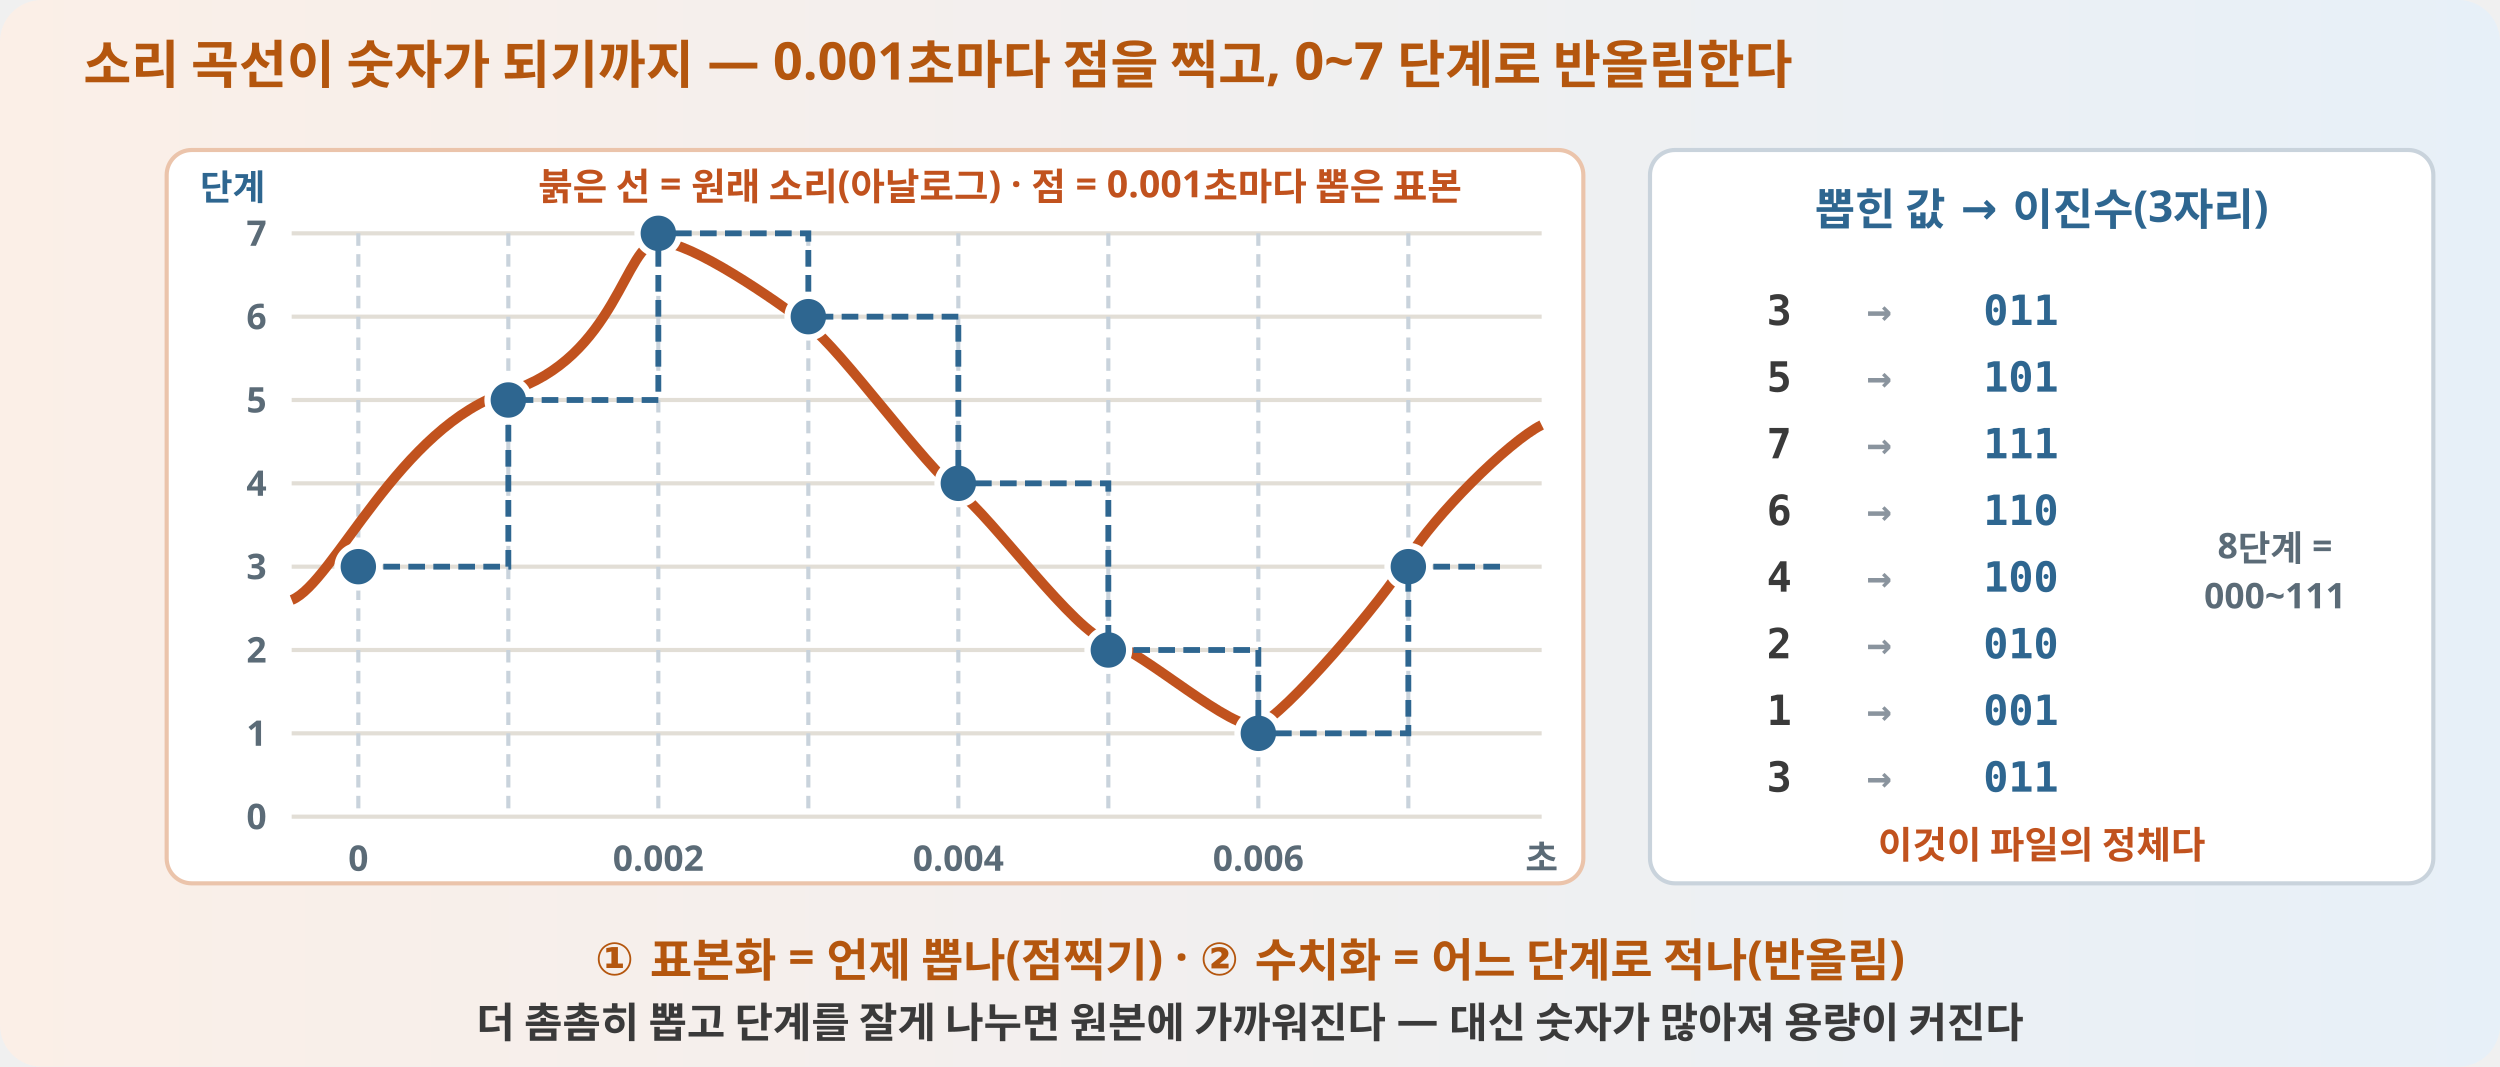
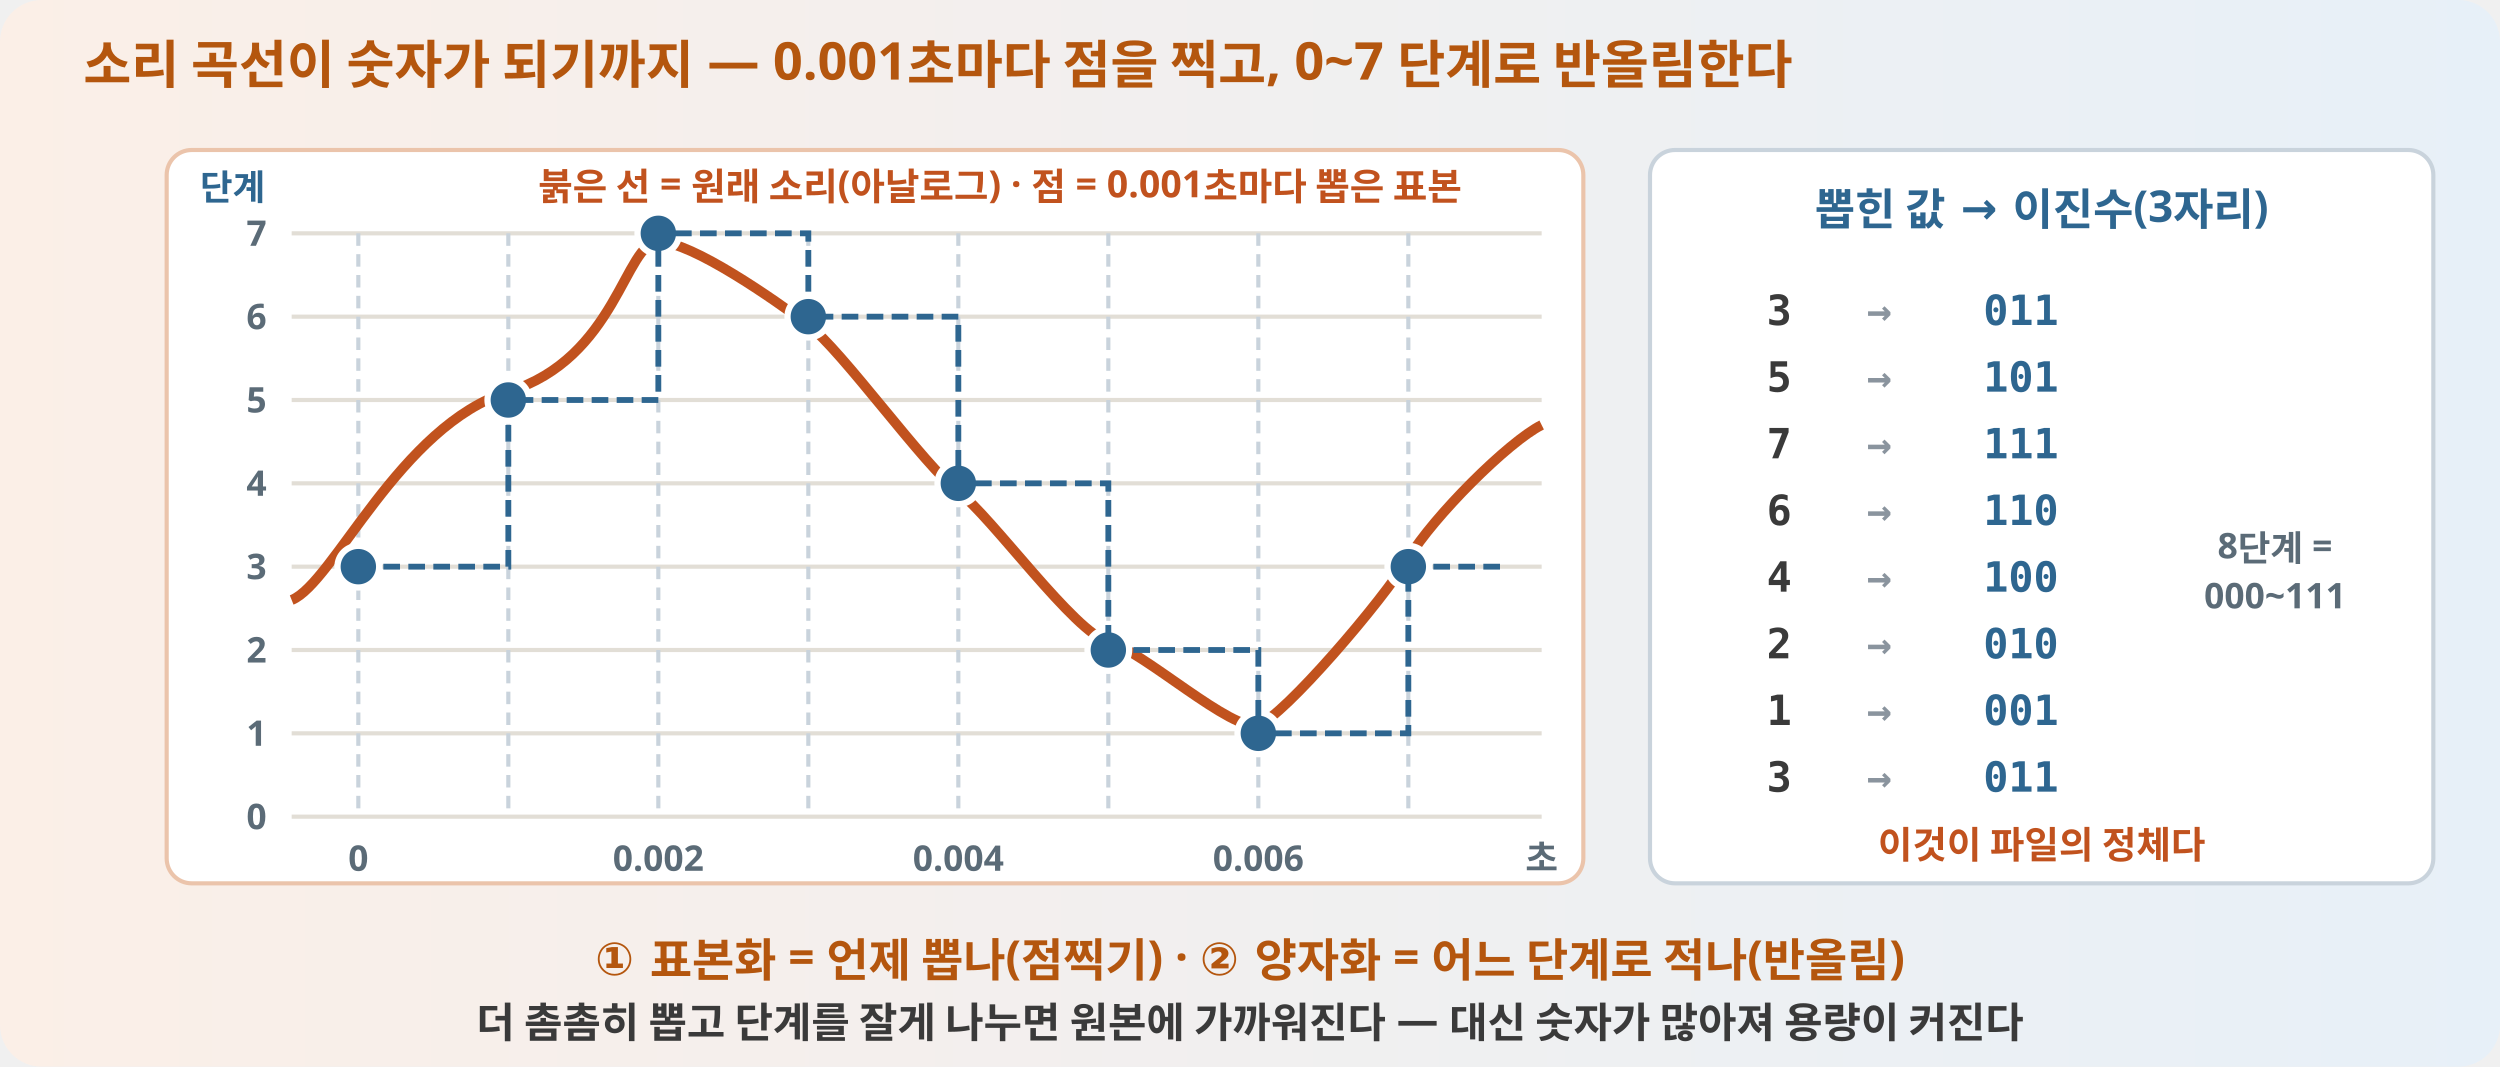
<svg width="600" height="256" viewBox="0 0 600 256" font-family="PC Sans">
  <defs>
    <linearGradient id="q3bg-1104-03" x1="0" y1="0" x2="1" y2="0">
      <stop offset="0" stop-color="#FBEFE7" />
      <stop offset="1" stop-color="#E7F0F8" />
    </linearGradient>
  </defs>
  <rect width="600" height="256" rx="10" fill="url(#q3bg-1104-03)" />
  <text x="20" y="20" font-size="12.5" font-weight="900" fill="#B4560E">소리 곡선이 숫자가 되기까지 — 0.001초마다 점을 찍고, 0~7 단계로 반올림한다</text>
  <g transform="translate(40,36)">
    <rect width="340" height="176" rx="6" fill="#FFFFFF" stroke="#EBC4AB" stroke-width="1" />
    <g stroke="#E2DED6" stroke-width="1">
      <line x1="30" y1="160" x2="330" y2="160" />
      <line x1="30" y1="140" x2="330" y2="140" />
      <line x1="30" y1="120" x2="330" y2="120" />
      <line x1="30" y1="100" x2="330" y2="100" />
      <line x1="30" y1="80" x2="330" y2="80" />
      <line x1="30" y1="60" x2="330" y2="60" />
      <line x1="30" y1="40" x2="330" y2="40" />
      <line x1="30" y1="20" x2="330" y2="20" />
    </g>
    <g font-size="8.5" font-weight="800" fill="#5B6B77" text-anchor="end">
      <text x="24" y="163">0</text>
      <text x="24" y="143">1</text>
      <text x="24" y="123">2</text>
      <text x="24" y="103">3</text>
      <text x="24" y="83">4</text>
      <text x="24" y="63">5</text>
      <text x="24" y="43">6</text>
      <text x="24" y="23">7</text>
    </g>
    <text x="8" y="12" font-size="8.5" font-weight="900" fill="#2E6690">단계</text>
    <g stroke="#C9D3DC" stroke-width="1" stroke-dasharray="3 2">
      <line x1="46" y1="20" x2="46" y2="160" />
      <line x1="82" y1="20" x2="82" y2="160" />
      <line x1="118" y1="20" x2="118" y2="160" />
      <line x1="154" y1="20" x2="154" y2="160" />
      <line x1="190" y1="20" x2="190" y2="160" />
      <line x1="226" y1="20" x2="226" y2="160" />
      <line x1="262" y1="20" x2="262" y2="160" />
      <line x1="298" y1="20" x2="298" y2="160" />
    </g>
    <path d="M30,108 C40,104 56,66 82,58 S110,22 118,22 S146,36 154,42 S182,76 190,82 S218,116 226,118 S256,140 262,138 S292,108 298,98 S322,70 330,66" fill="none" stroke="#C1521E" stroke-width="2.4" />
    <g fill="#2E6690" stroke="#FFFFFF" stroke-width="1.5">
      <circle cx="46" cy="100" r="5" />
      <circle cx="82" cy="60" r="5" />
      <circle cx="118" cy="20" r="5" />
      <circle cx="154" cy="40" r="5" />
      <circle cx="190" cy="80" r="5" />
      <circle cx="226" cy="120" r="5" />
      <circle cx="262" cy="140" r="5" />
      <circle cx="298" cy="100" r="5" />
    </g>
    <path d="M46,100 h36 v-40 h36 v-40 h36 v20 h36 v40 h36 v40 h36 v20 h36 v-40 h24" fill="none" stroke="#2E6690" stroke-width="1.4" stroke-dasharray="4 2" />
    <g font-size="8.5" font-weight="800" fill="#5B6B77" text-anchor="middle">
      <text x="46" y="173">0</text>
      <text x="118" y="173">0.002</text>
      <text x="190" y="173">0.004</text>
      <text x="262" y="173">0.006</text>
      <text x="330" y="173">초</text>
    </g>
    <text x="200" y="12" text-anchor="middle" font-size="9" font-weight="800" fill="#C1521E">붉은 선 = 원래 소리(아날로그) · 점 = 0.001초마다 뽑은 표본</text>
  </g>
  <g transform="translate(396,36)">
    <rect width="188" height="176" rx="6" fill="#FFFFFF" stroke="#C9D3DC" stroke-width="1" />
    <text x="94" y="18" text-anchor="middle" font-size="10.5" font-weight="900" fill="#2E6690">뽑힌 값 → 이진수(3자리)</text>
    <g font-size="10" font-weight="800" font-family="ui-monospace,Menlo,monospace">
      <g fill="#3A3A3A">
        <text x="28" y="42">3</text>
        <text x="28" y="58">5</text>
        <text x="28" y="74">7</text>
        <text x="28" y="90">6</text>
        <text x="28" y="106">4</text>
        <text x="28" y="122">2</text>
        <text x="28" y="138">1</text>
        <text x="28" y="154">3</text>
      </g>
      <g fill="#8A949E">
        <text x="52" y="42">→</text>
        <text x="52" y="58">→</text>
        <text x="52" y="74">→</text>
        <text x="52" y="90">→</text>
        <text x="52" y="106">→</text>
        <text x="52" y="122">→</text>
        <text x="52" y="138">→</text>
        <text x="52" y="154">→</text>
      </g>
      <g fill="#2E6690">
        <text x="80" y="42">011</text>
        <text x="80" y="58">101</text>
        <text x="80" y="74">111</text>
        <text x="80" y="90">110</text>
        <text x="80" y="106">100</text>
        <text x="80" y="122">010</text>
        <text x="80" y="138">001</text>
        <text x="80" y="154">011</text>
      </g>
    </g>
    <text x="150" y="98" text-anchor="middle" font-size="8.5" font-weight="700" fill="#5B6B77">8단계 =</text>
    <text x="150" y="110" text-anchor="middle" font-size="8.5" font-weight="700" fill="#5B6B77">000~111</text>
    <text x="94" y="170" text-anchor="middle" font-size="9" font-weight="900" fill="#C1521E">이것이 파일의 정체다</text>
  </g>
-   <text x="300" y="234" text-anchor="middle" font-size="11" font-weight="900" fill="#B4560E">① 표본화 = 언제 뽑나(점찍기) · ② 수치화 = 어느 단계로 적나(반올림)</text>
+   <text x="300" y="234" text-anchor="middle" font-size="11" font-weight="900" fill="#B4560E">① 표본화 = 언제 뽑나(점찍기) · ② 양자화 = 어느 단계로 적나(반올림)</text>
  <text x="300" y="249" text-anchor="middle" font-size="10" font-weight="700" fill="#3A3A3A">더 촘촘히 뽑고 단계를 잘게 나누면 원본에 가까워진다 — 대신 숫자가 많아져 용량이 커진다</text>
</svg>
